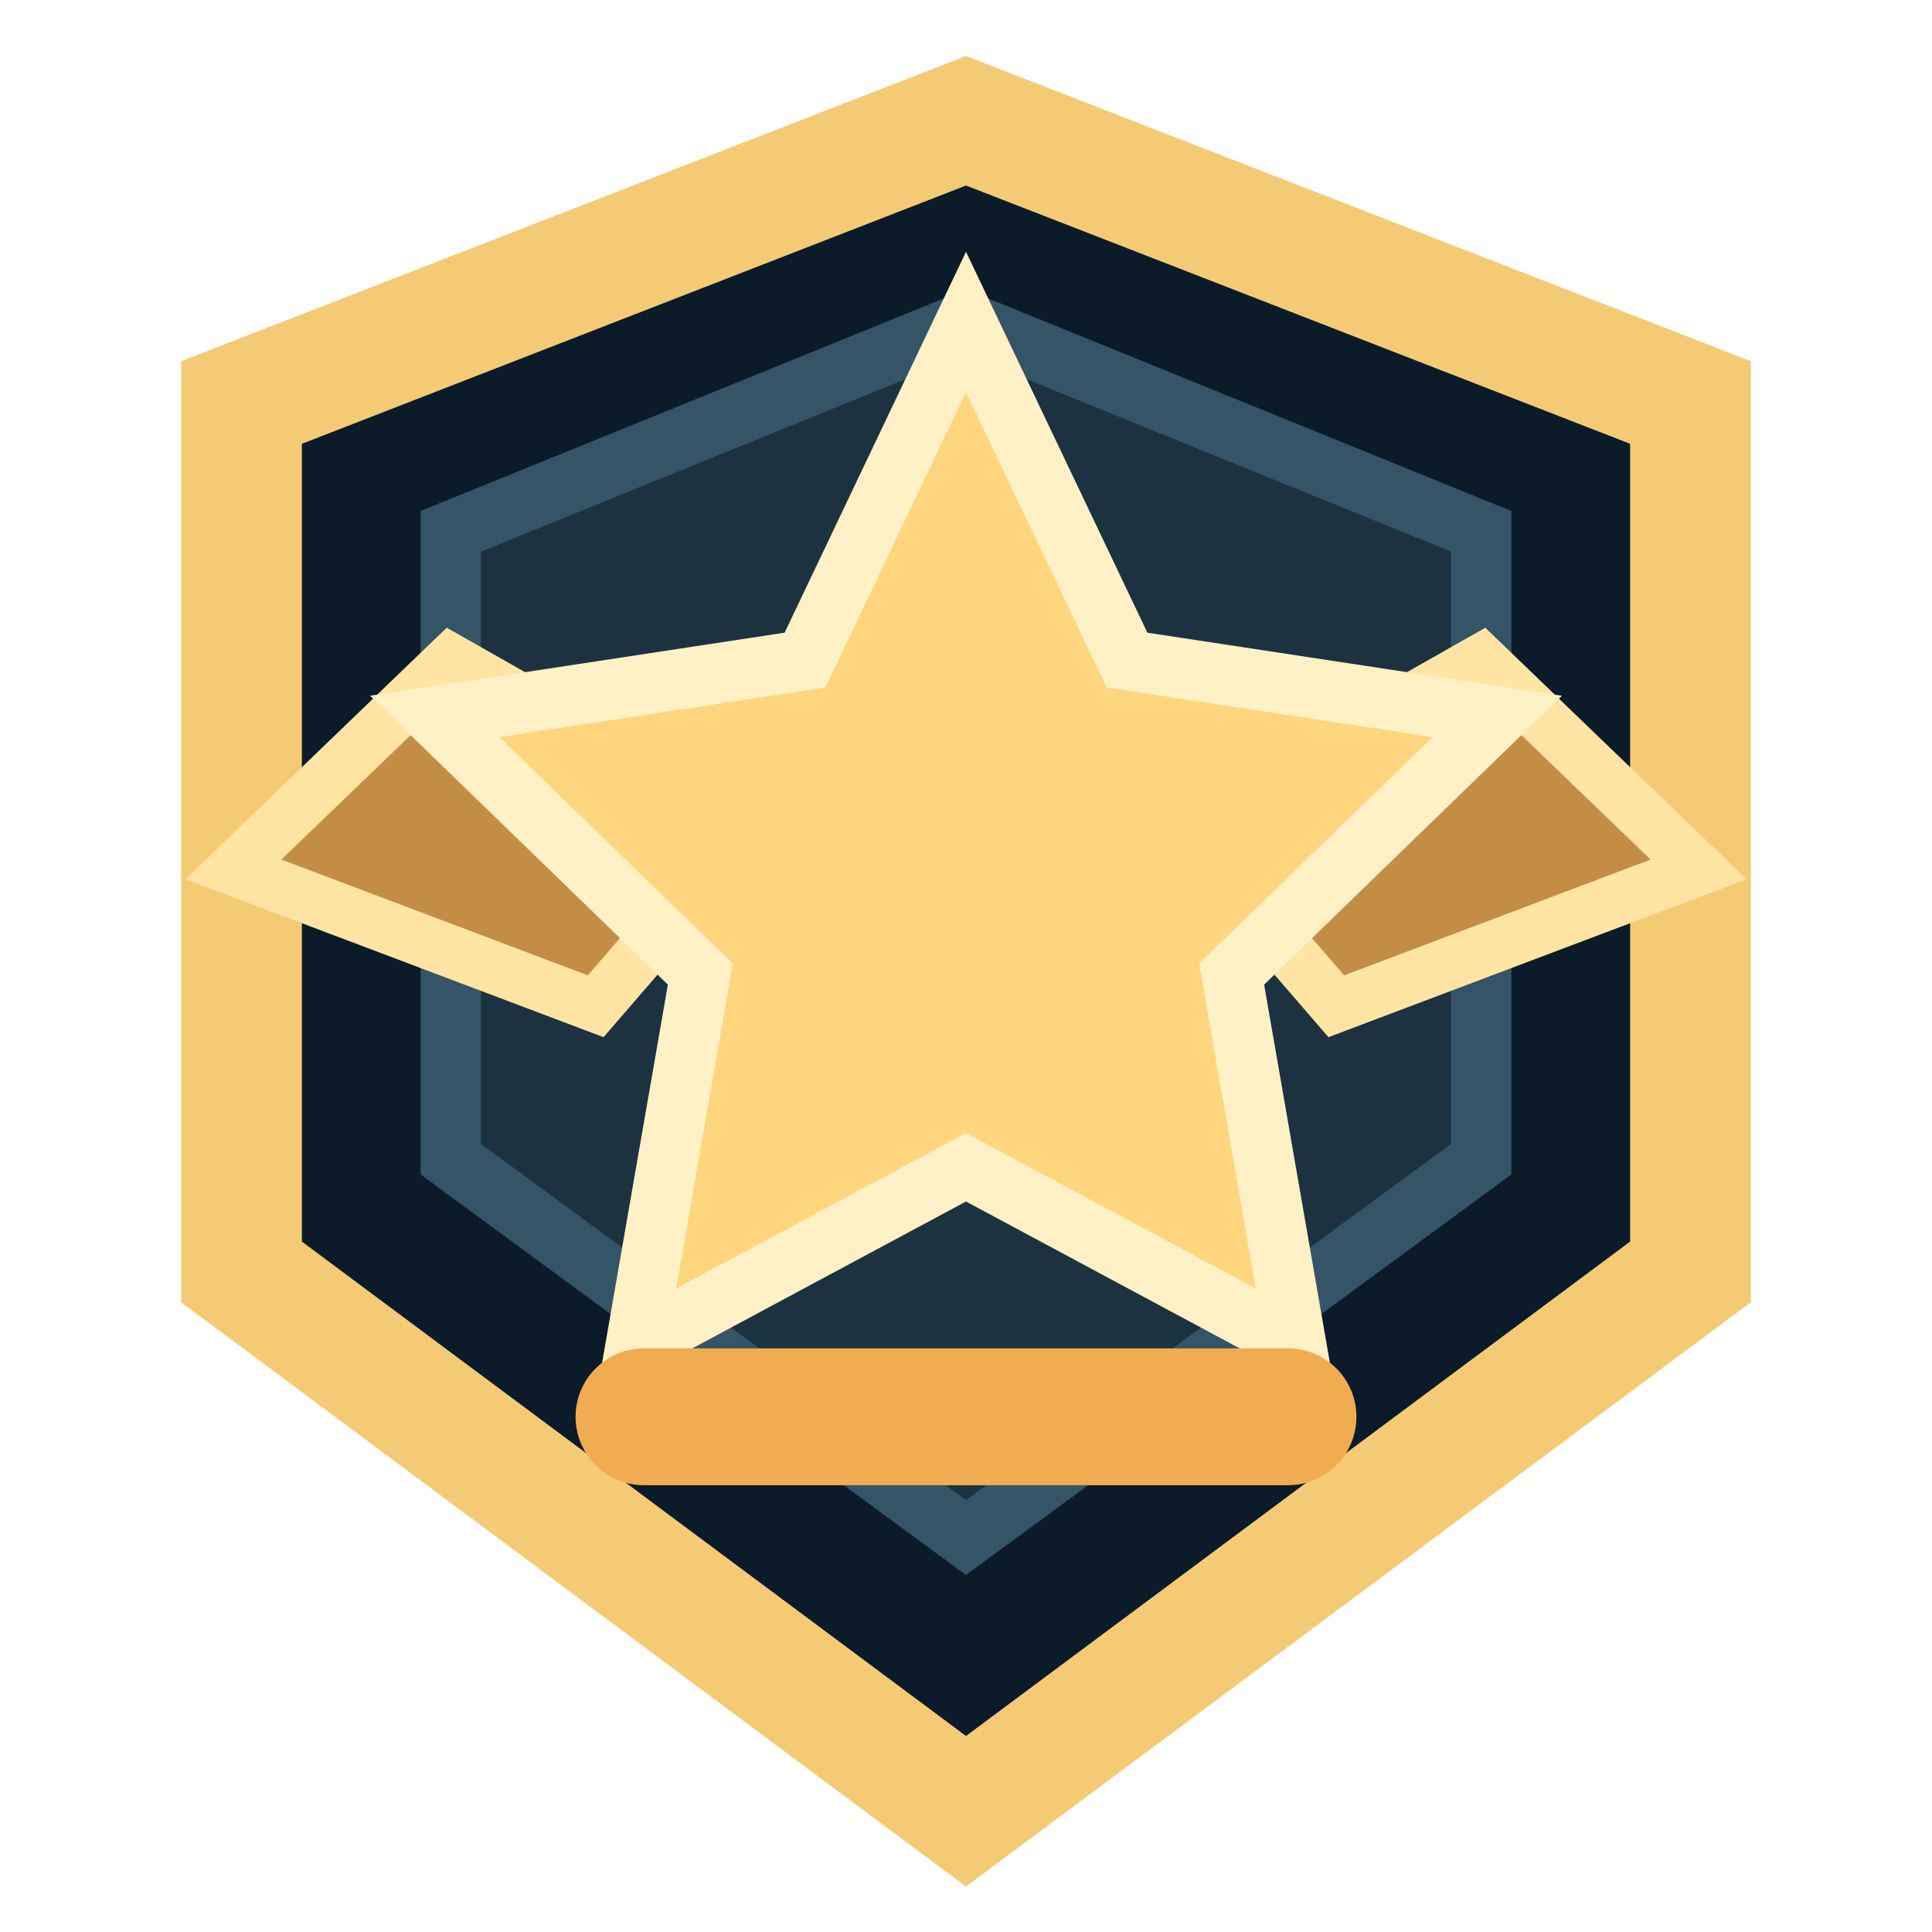
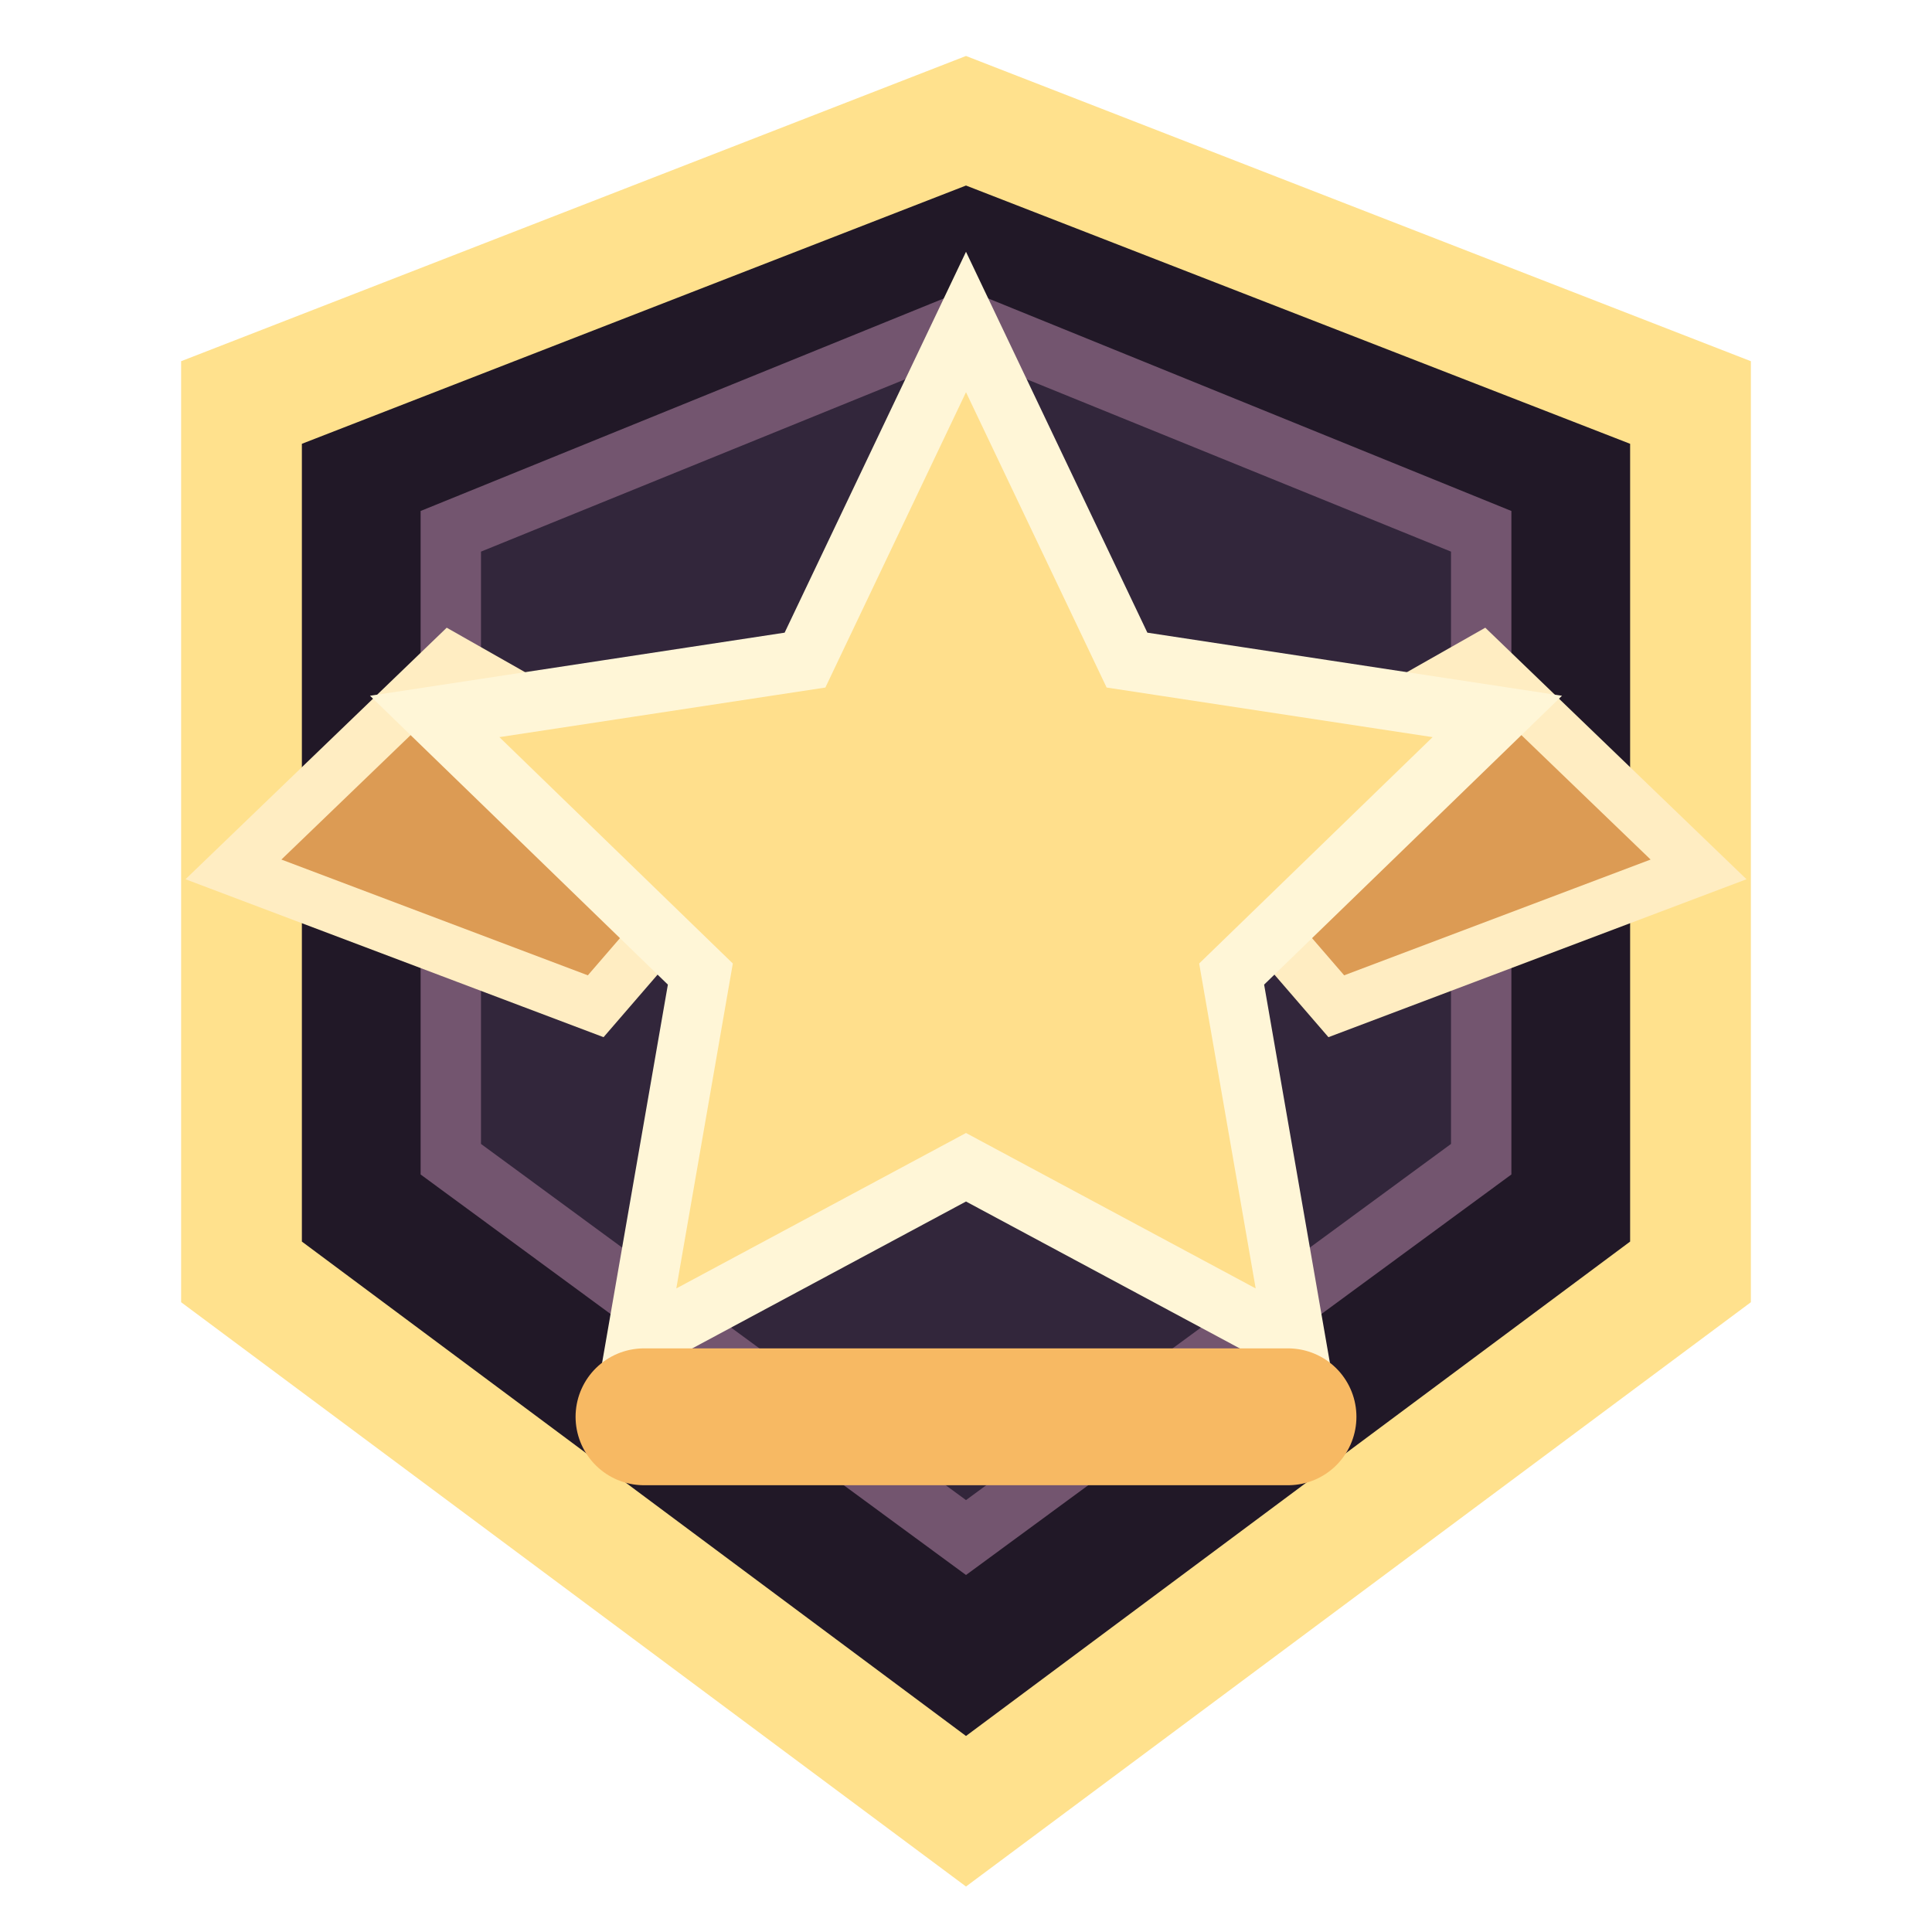
<svg xmlns="http://www.w3.org/2000/svg" width="24" height="24" viewBox="0 0 24 24">
-   <path d="M12 1.5L21 5V15.8L12 22.5L3 15.8V5Z" fill="#0b1b29" stroke="#f4cb74" stroke-width="1.5" />
-   <path d="M12 4L18.4 6.6V14.4L12 19.1L5.6 14.4V6.6Z" fill="#1c3241" stroke="#345467" stroke-width=".75" />
-   <path d="M5.6 8.2L2.9 10.8L7.4 12.5L9.3 10.3ZM18.4 8.2L21.1 10.8L16.6 12.5L14.7 10.3Z" fill="#c38d46" stroke="#ffe4a4" stroke-width=".65" />
-   <path d="M12 4L14 8.2L18.6 8.9L15.3 12.1L16.1 16.7L12 14.5L7.9 16.7L8.7 12.1L5.4 8.9L10 8.2Z" fill="#ffd57d" stroke="#fff0c5" stroke-width=".75" />
-   <path d="M8 17.6H16" stroke="#f1ac52" stroke-width="1.7" stroke-linecap="round" />
+   <path d="M12 1.5L21 5V15.8L12 22.5L3 15.8V5Z" fill="#211827" stroke="#ffe18d" stroke-width="1.5" />
+   <path d="M12 4L18.4 6.6V14.4L12 19.1L5.6 14.4V6.6Z" fill="#32263b" stroke="#73556f" stroke-width=".75" />
+   <path d="M5.6 8.2L2.9 10.8L7.4 12.5L9.3 10.3ZM18.4 8.2L21.1 10.8L16.6 12.5L14.7 10.3Z" fill="#dc9b54" stroke="#ffedc2" stroke-width=".65" />
+   <path d="M12 4L14 8.2L18.6 8.9L15.3 12.1L16.1 16.7L12 14.5L7.9 16.7L8.7 12.1L5.4 8.9L10 8.2Z" fill="#ffdf8c" stroke="#fff6d7" stroke-width=".75" />
+   <path d="M8 17.6H16" stroke="#f7b963" stroke-width="1.7" stroke-linecap="round" />
</svg>
